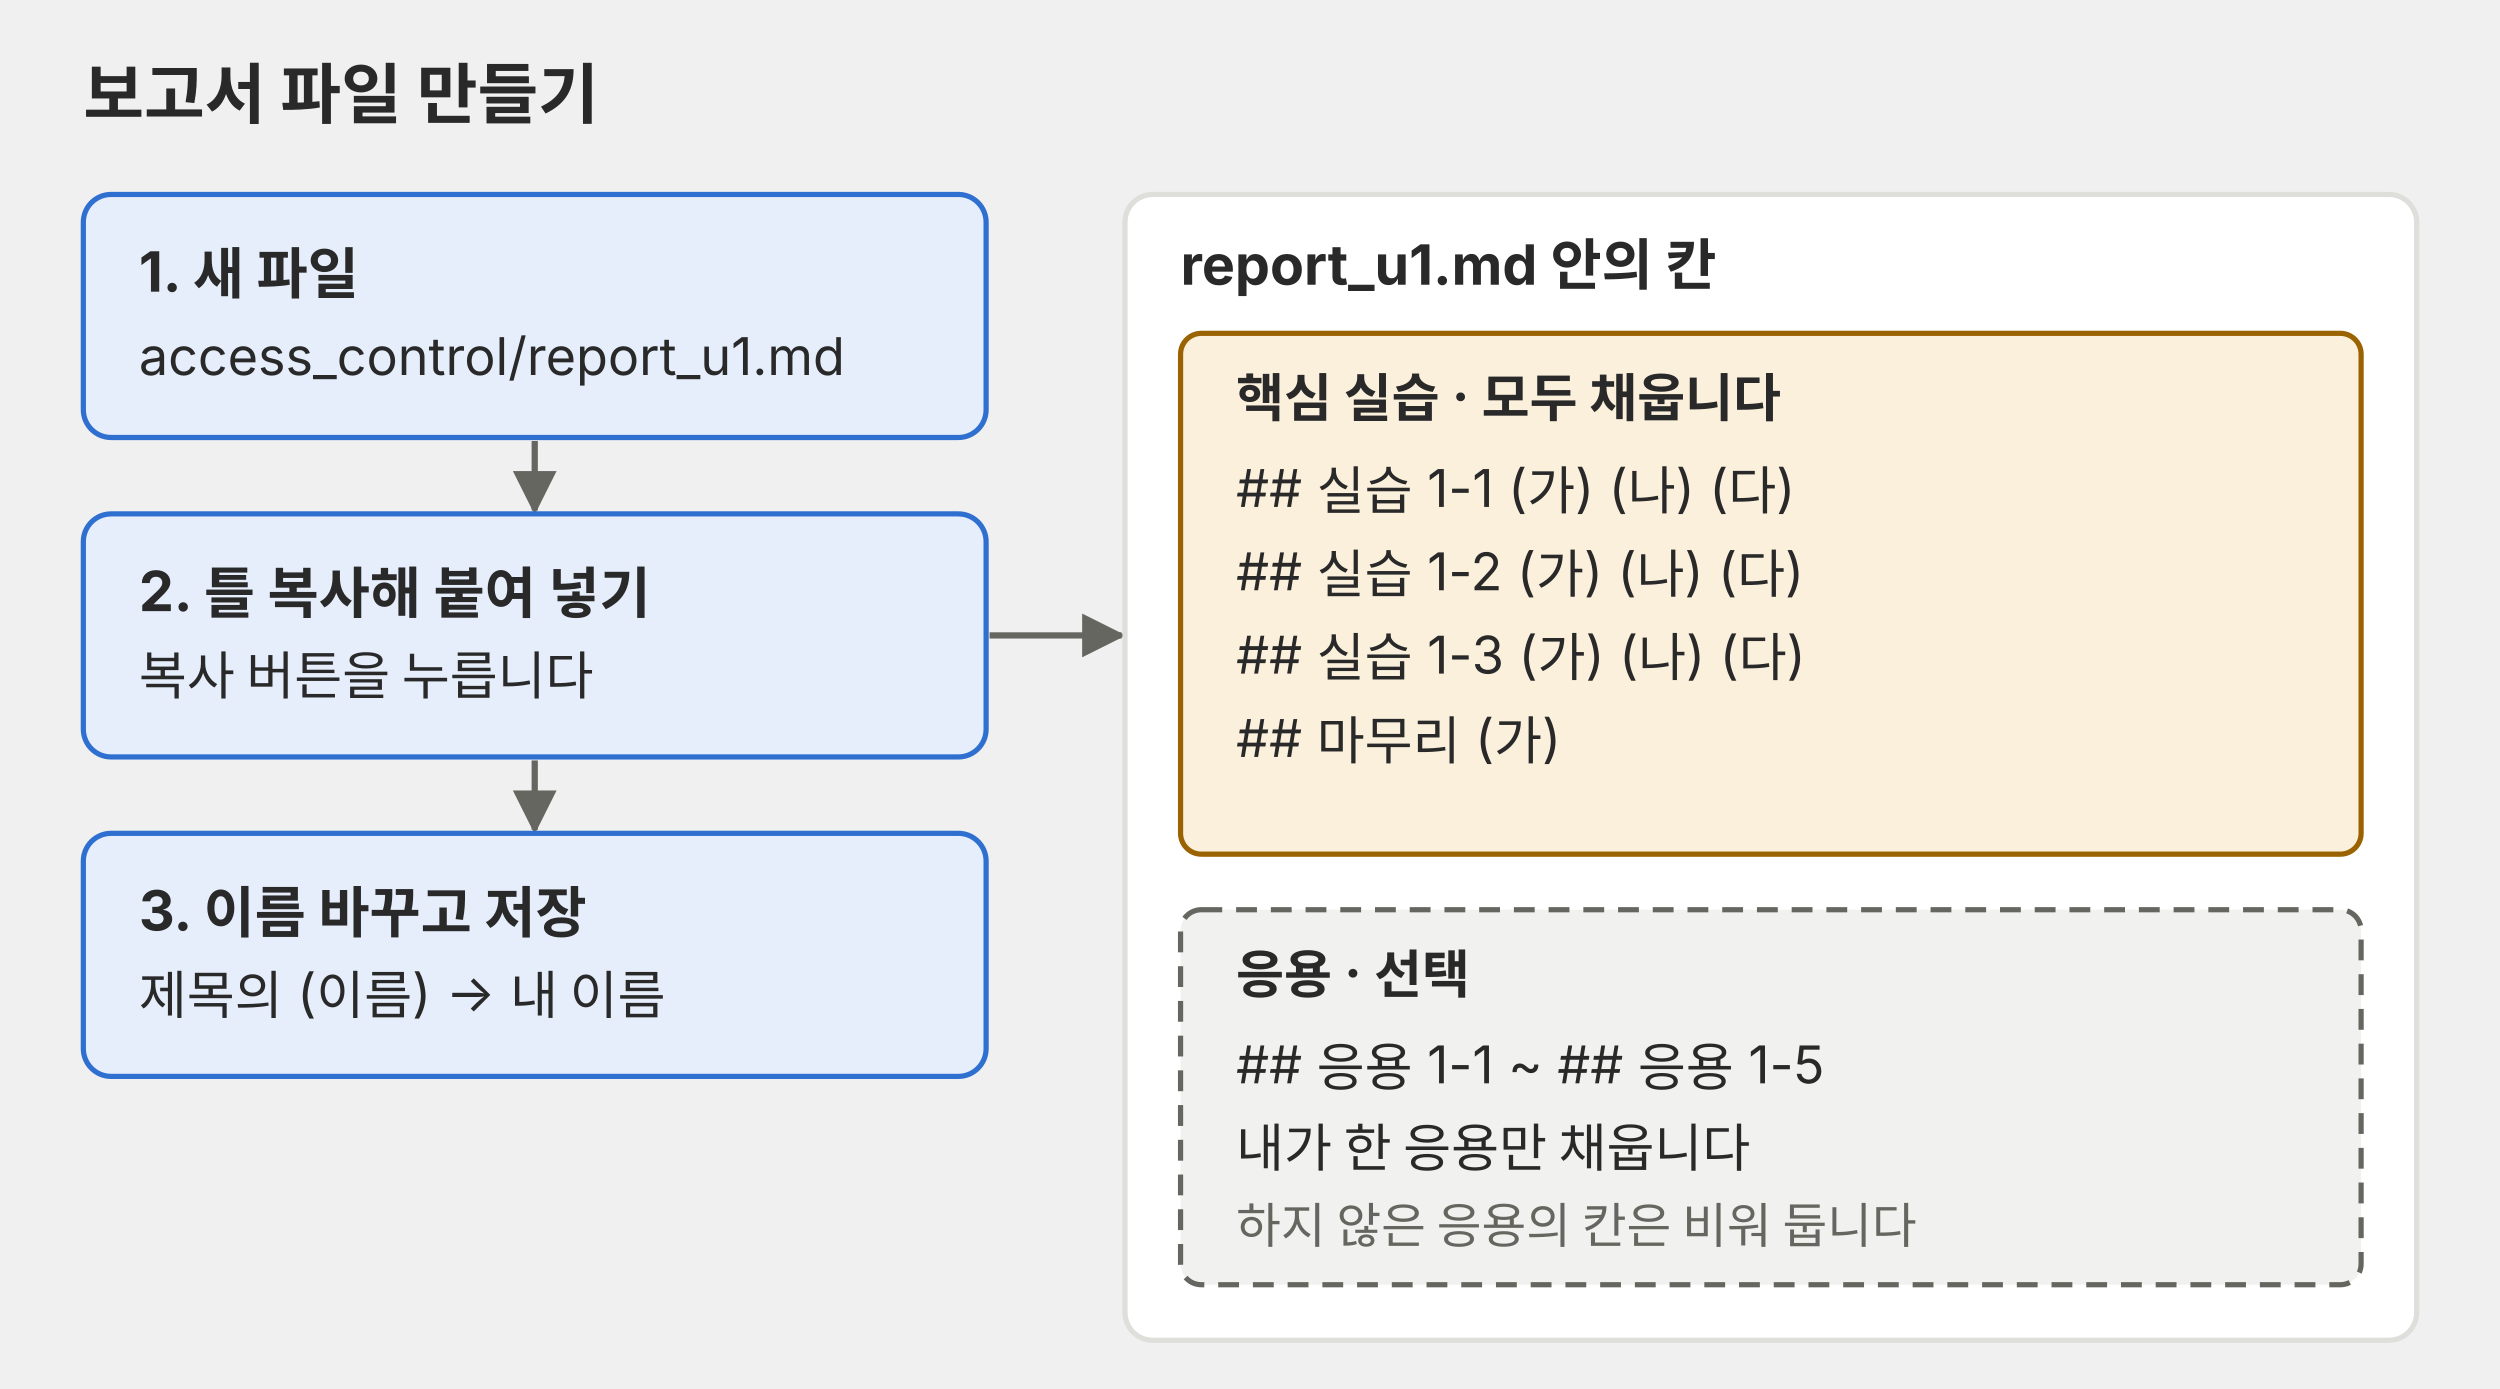
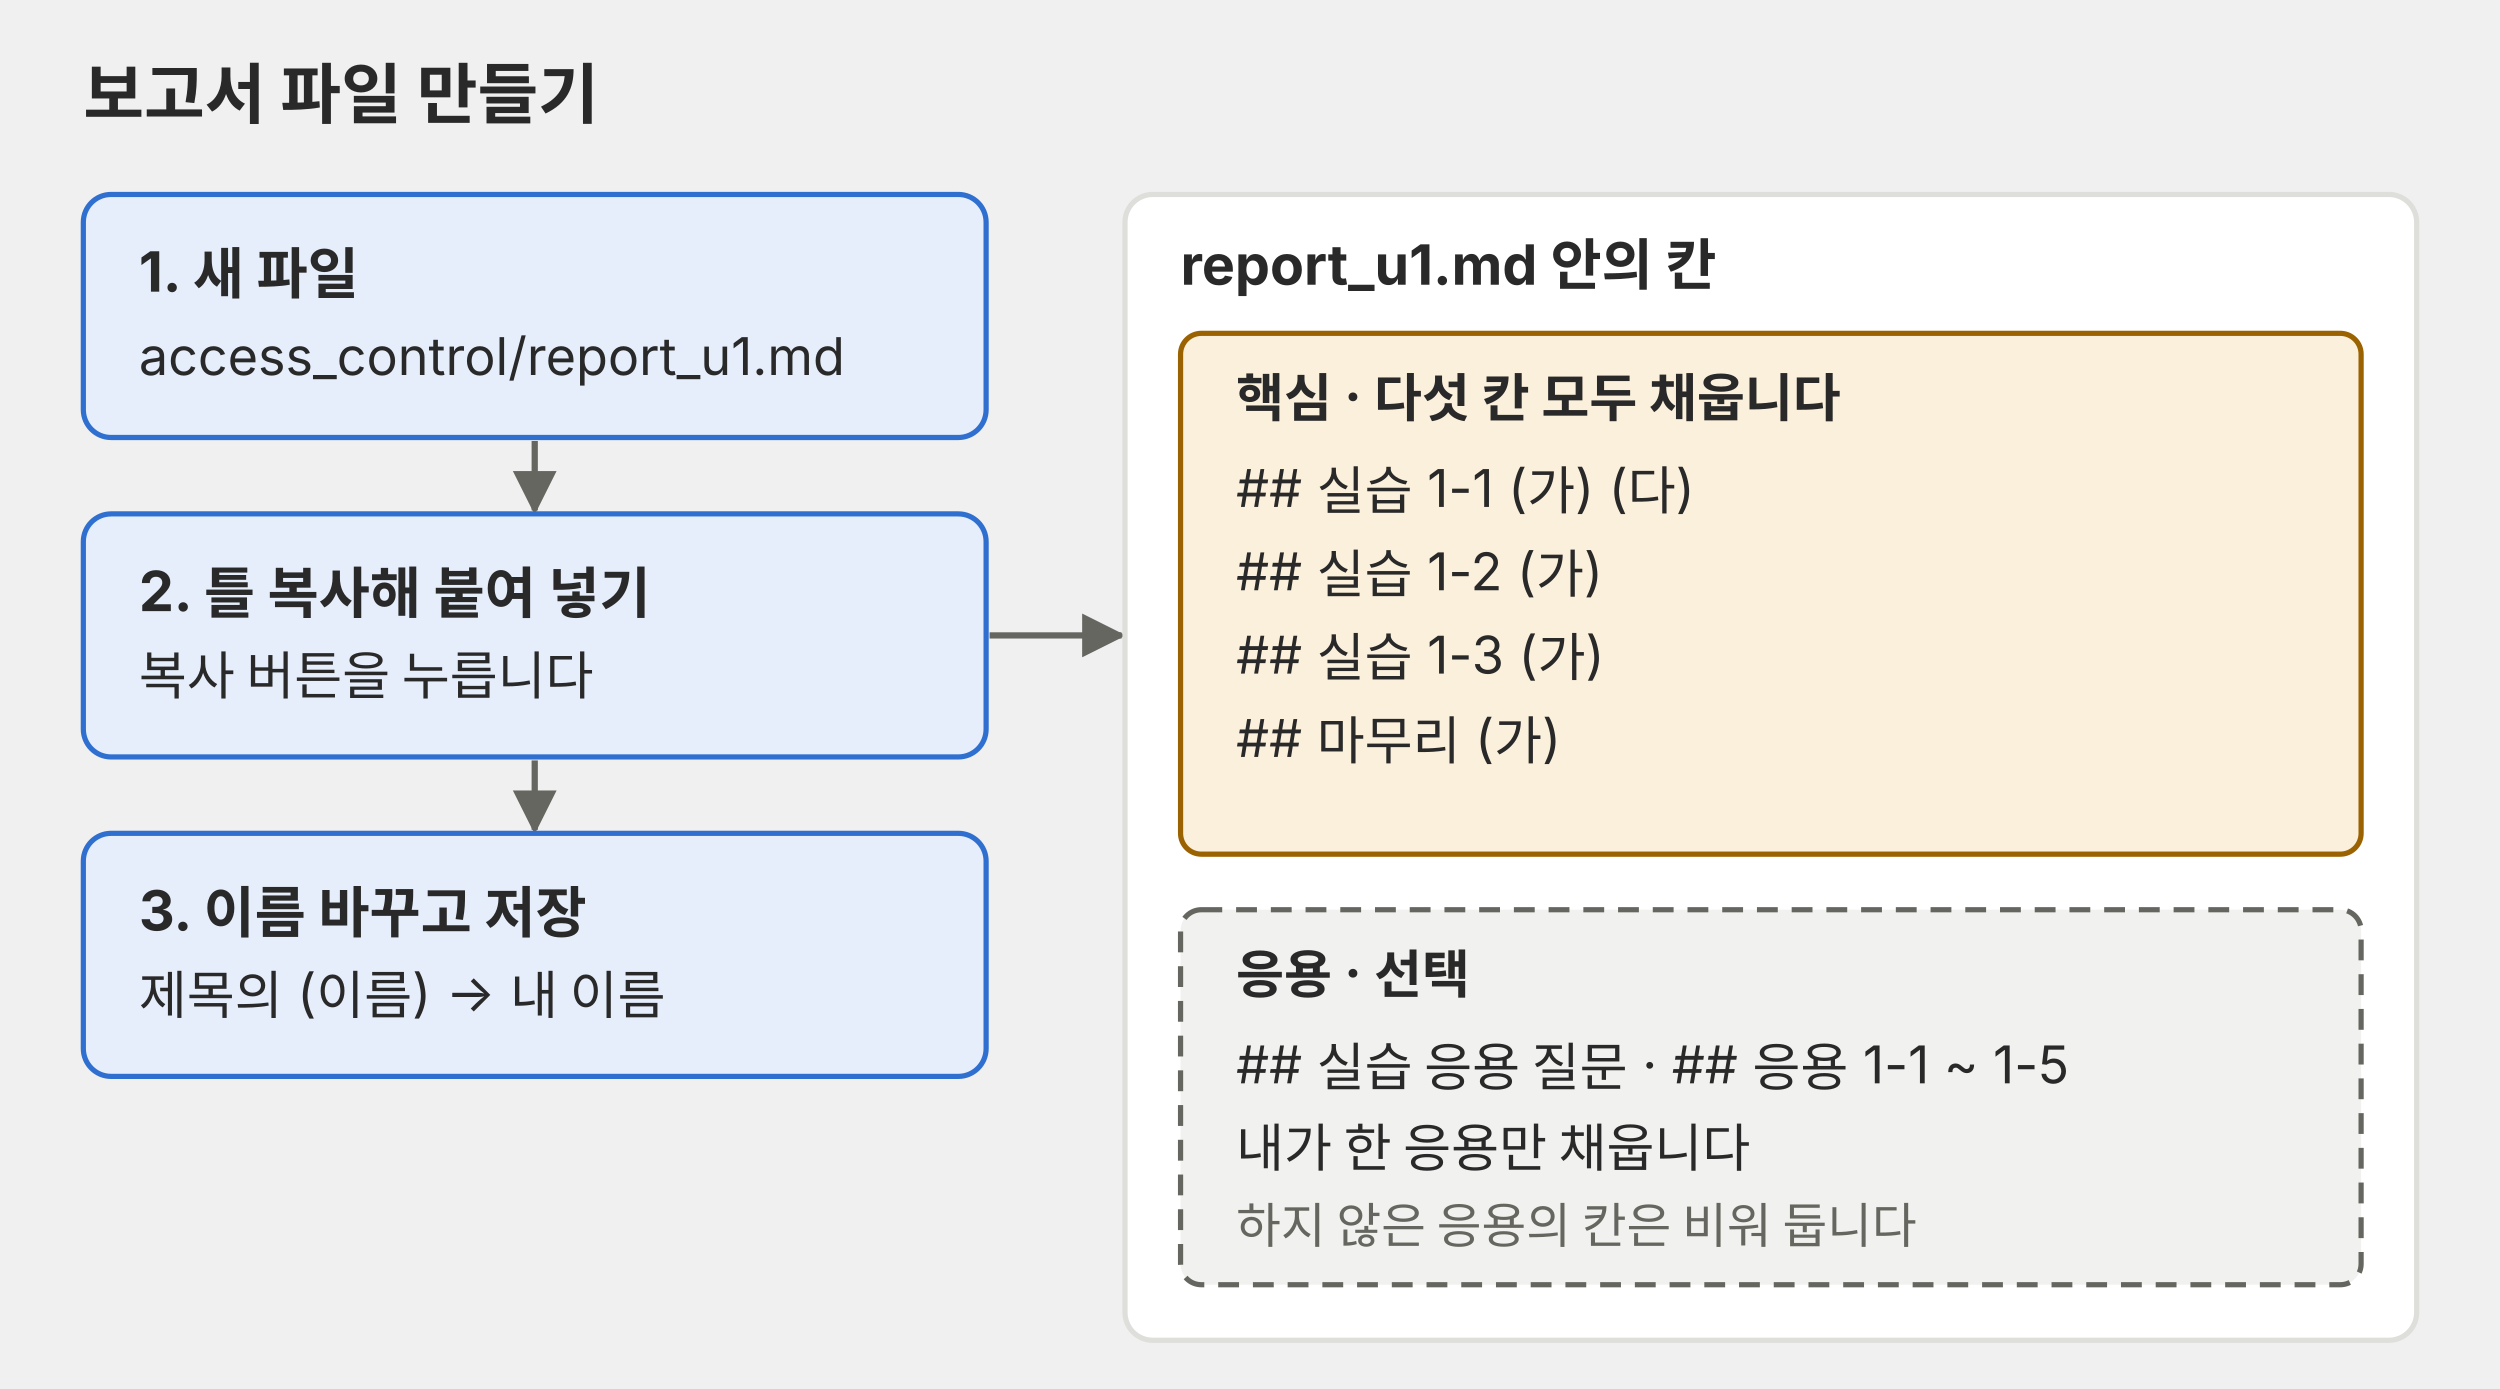
<svg xmlns="http://www.w3.org/2000/svg" viewBox="0 0 720 400" role="img">
  <defs>
    <marker id="a-p01" viewBox="0 0 10 10" refX="9" refY="5" markerWidth="7" markerHeight="7" orient="auto-start-reverse">
      <path d="M0,0 L10,5 L0,10 z" fill="#666660" />
    </marker>
  </defs>
  <g font-family="Pretendard, 'Noto Sans KR', -apple-system, 'Segoe UI', sans-serif" fill="#292929">
    <text x="24" y="34" font-size="19" font-weight="700">보고서 파일 만들기</text>
    <rect x="24" y="56" width="260" height="70" rx="8" fill="#e6eefb" stroke="#2f6fd0" stroke-width="1.5" />
    <text x="40" y="84" font-size="16" font-weight="700">1. 새 파일</text>
    <text x="40" y="108" font-size="15">access_control/report_u1.md</text>
    <polyline points="154,127 154,147" fill="none" stroke="#666660" stroke-width="1.8" marker-end="url(#a-p01)" />
    <rect x="24" y="148" width="260" height="70" rx="8" fill="#e6eefb" stroke="#2f6fd0" stroke-width="1.5" />
    <text x="40" y="176" font-size="16" font-weight="700">2. 틀 복사해 붙여 넣기</text>
    <text x="40" y="200" font-size="15">복사 버튼을 누릅니다</text>
    <polyline points="154,219 154,239" fill="none" stroke="#666660" stroke-width="1.8" marker-end="url(#a-p01)" />
    <rect x="24" y="240" width="260" height="70" rx="8" fill="#e6eefb" stroke="#2f6fd0" stroke-width="1.5" />
    <text x="40" y="268" font-size="16" font-weight="700">3. 이름 바꾸고 저장</text>
    <text x="40" y="292" font-size="15">제목의 (이름) → 내 이름</text>
    <polyline points="285,183 323,183" fill="none" stroke="#666660" stroke-width="1.8" marker-end="url(#a-p01)" />
    <rect x="324" y="56" width="372" height="330" rx="8" fill="#ffffff" stroke="#dededb" stroke-width="1.5" />
    <text x="340" y="82" font-size="16" font-weight="700">report_u1.md 안의 칸</text>
    <rect x="340" y="96" width="340" height="150" rx="6" fill="#fbf0dc" stroke="#9a6200" stroke-width="1.5" />
-     <text x="356" y="120" font-size="15" font-weight="700">핵심 실습 · 모두 채웁니다</text>
-     <text x="356" y="146" font-size="15">## 실습 1-1   (가) (나) (다)</text>
-     <text x="356" y="170" font-size="15">## 실습 1-2   (가) (나) (다)</text>
-     <text x="356" y="194" font-size="15">## 실습 1-3   (가) (나) (다)</text>
+     <text x="356" y="120" font-size="15" font-weight="700">핵심 · 다섯 칸 모두 채웁니다</text>
+     <text x="356" y="146" font-size="15">## 실습 1-1   (가) (다)</text>
+     <text x="356" y="170" font-size="15">## 실습 1-2   (가)</text>
+     <text x="356" y="194" font-size="15">## 실습 1-3   (가)</text>
    <text x="356" y="218" font-size="15">## 마무리     (가)</text>
    <rect x="340" y="262" width="340" height="108" rx="6" fill="#f1f1ef" stroke="#666660" stroke-width="1.5" stroke-dasharray="6 4" />
    <text x="356" y="286" font-size="15" font-weight="700">응용 · 선택</text>
-     <text x="356" y="312" font-size="15">## 응용 1-1 ~ ## 응용 1-5</text>
+     <text x="356" y="312" font-size="15">## 실습 응용 질문 · ## 응용 1-1 ~ 1-5</text>
    <text x="356" y="336" font-size="15">내가 한 응용만 채웁니다</text>
    <text x="356" y="358" font-size="14" fill="#666660">하지 않은 응용의 칸은 비워 둡니다</text>
  </g>
</svg>
